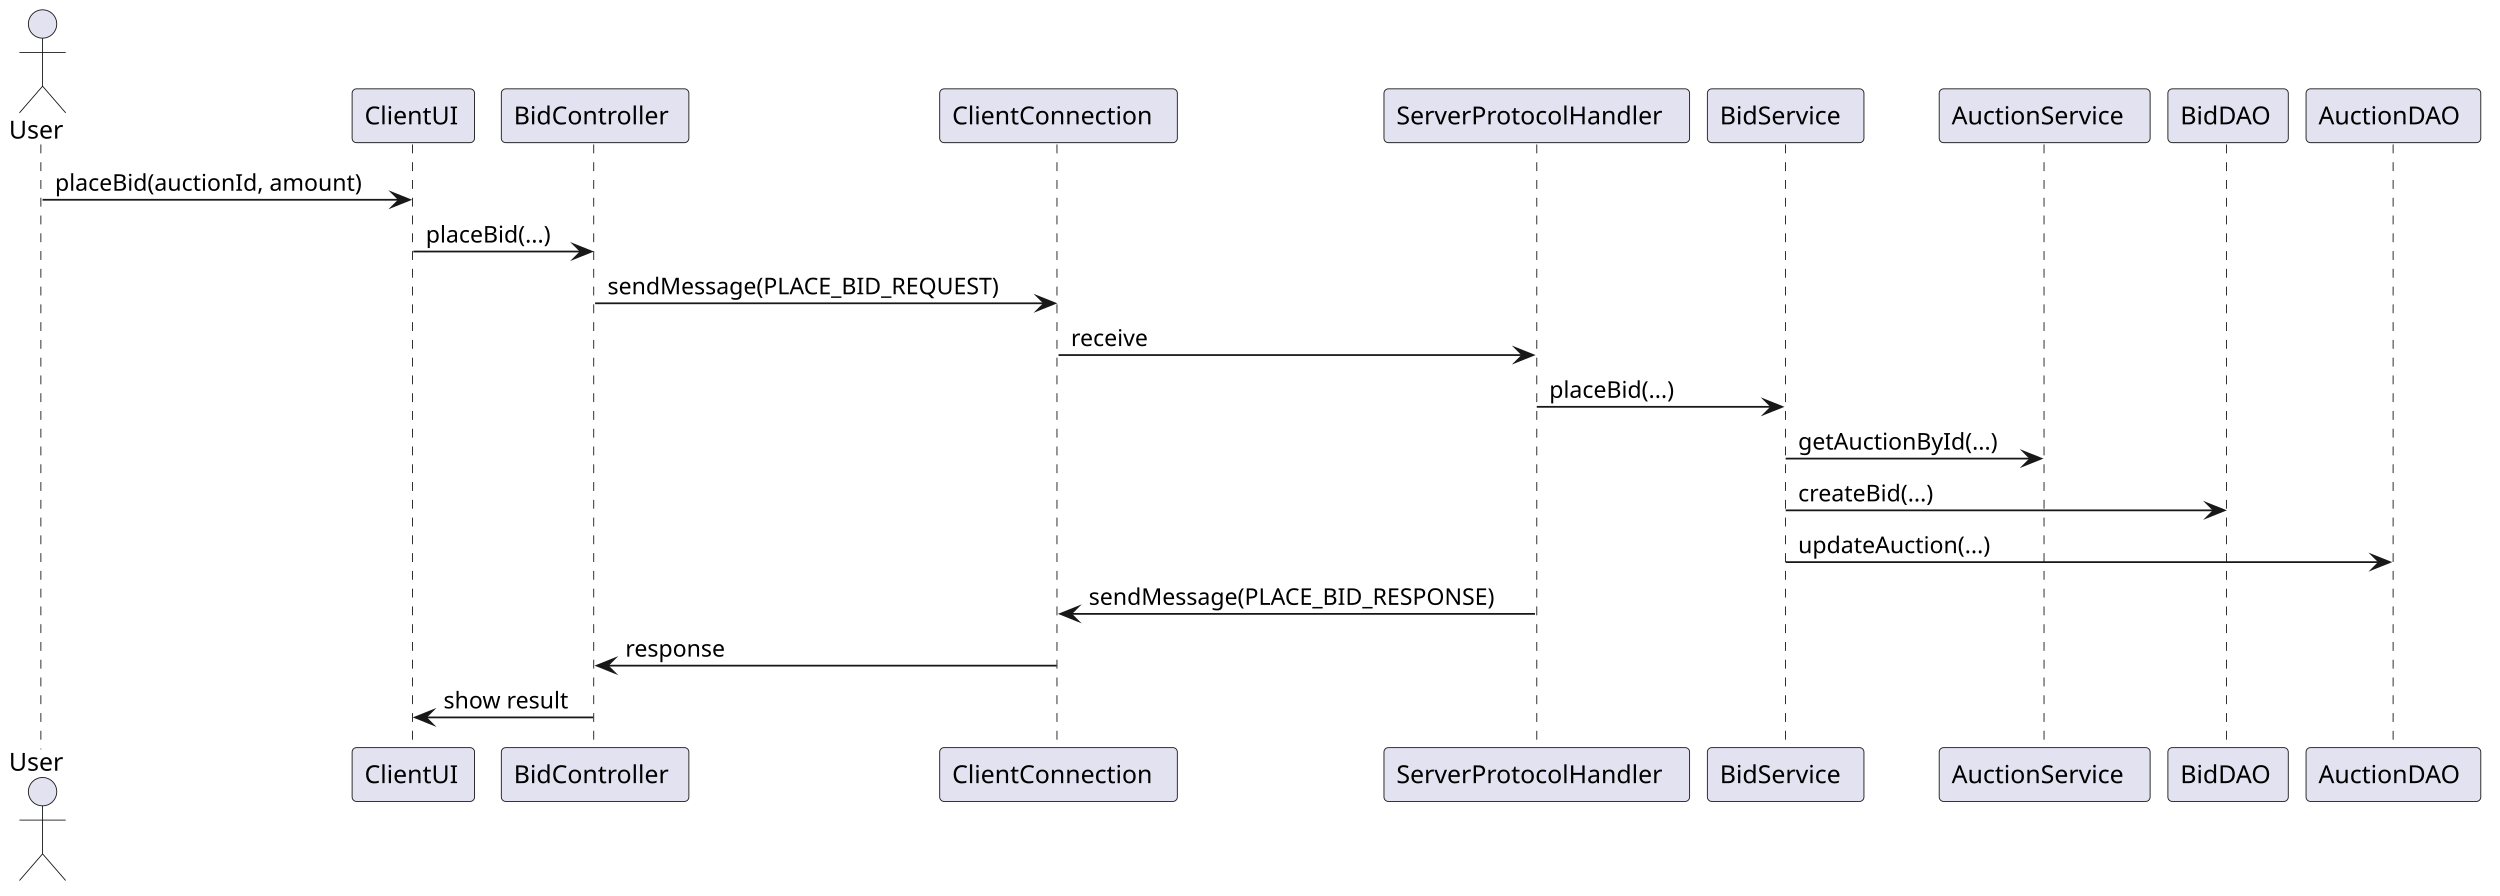
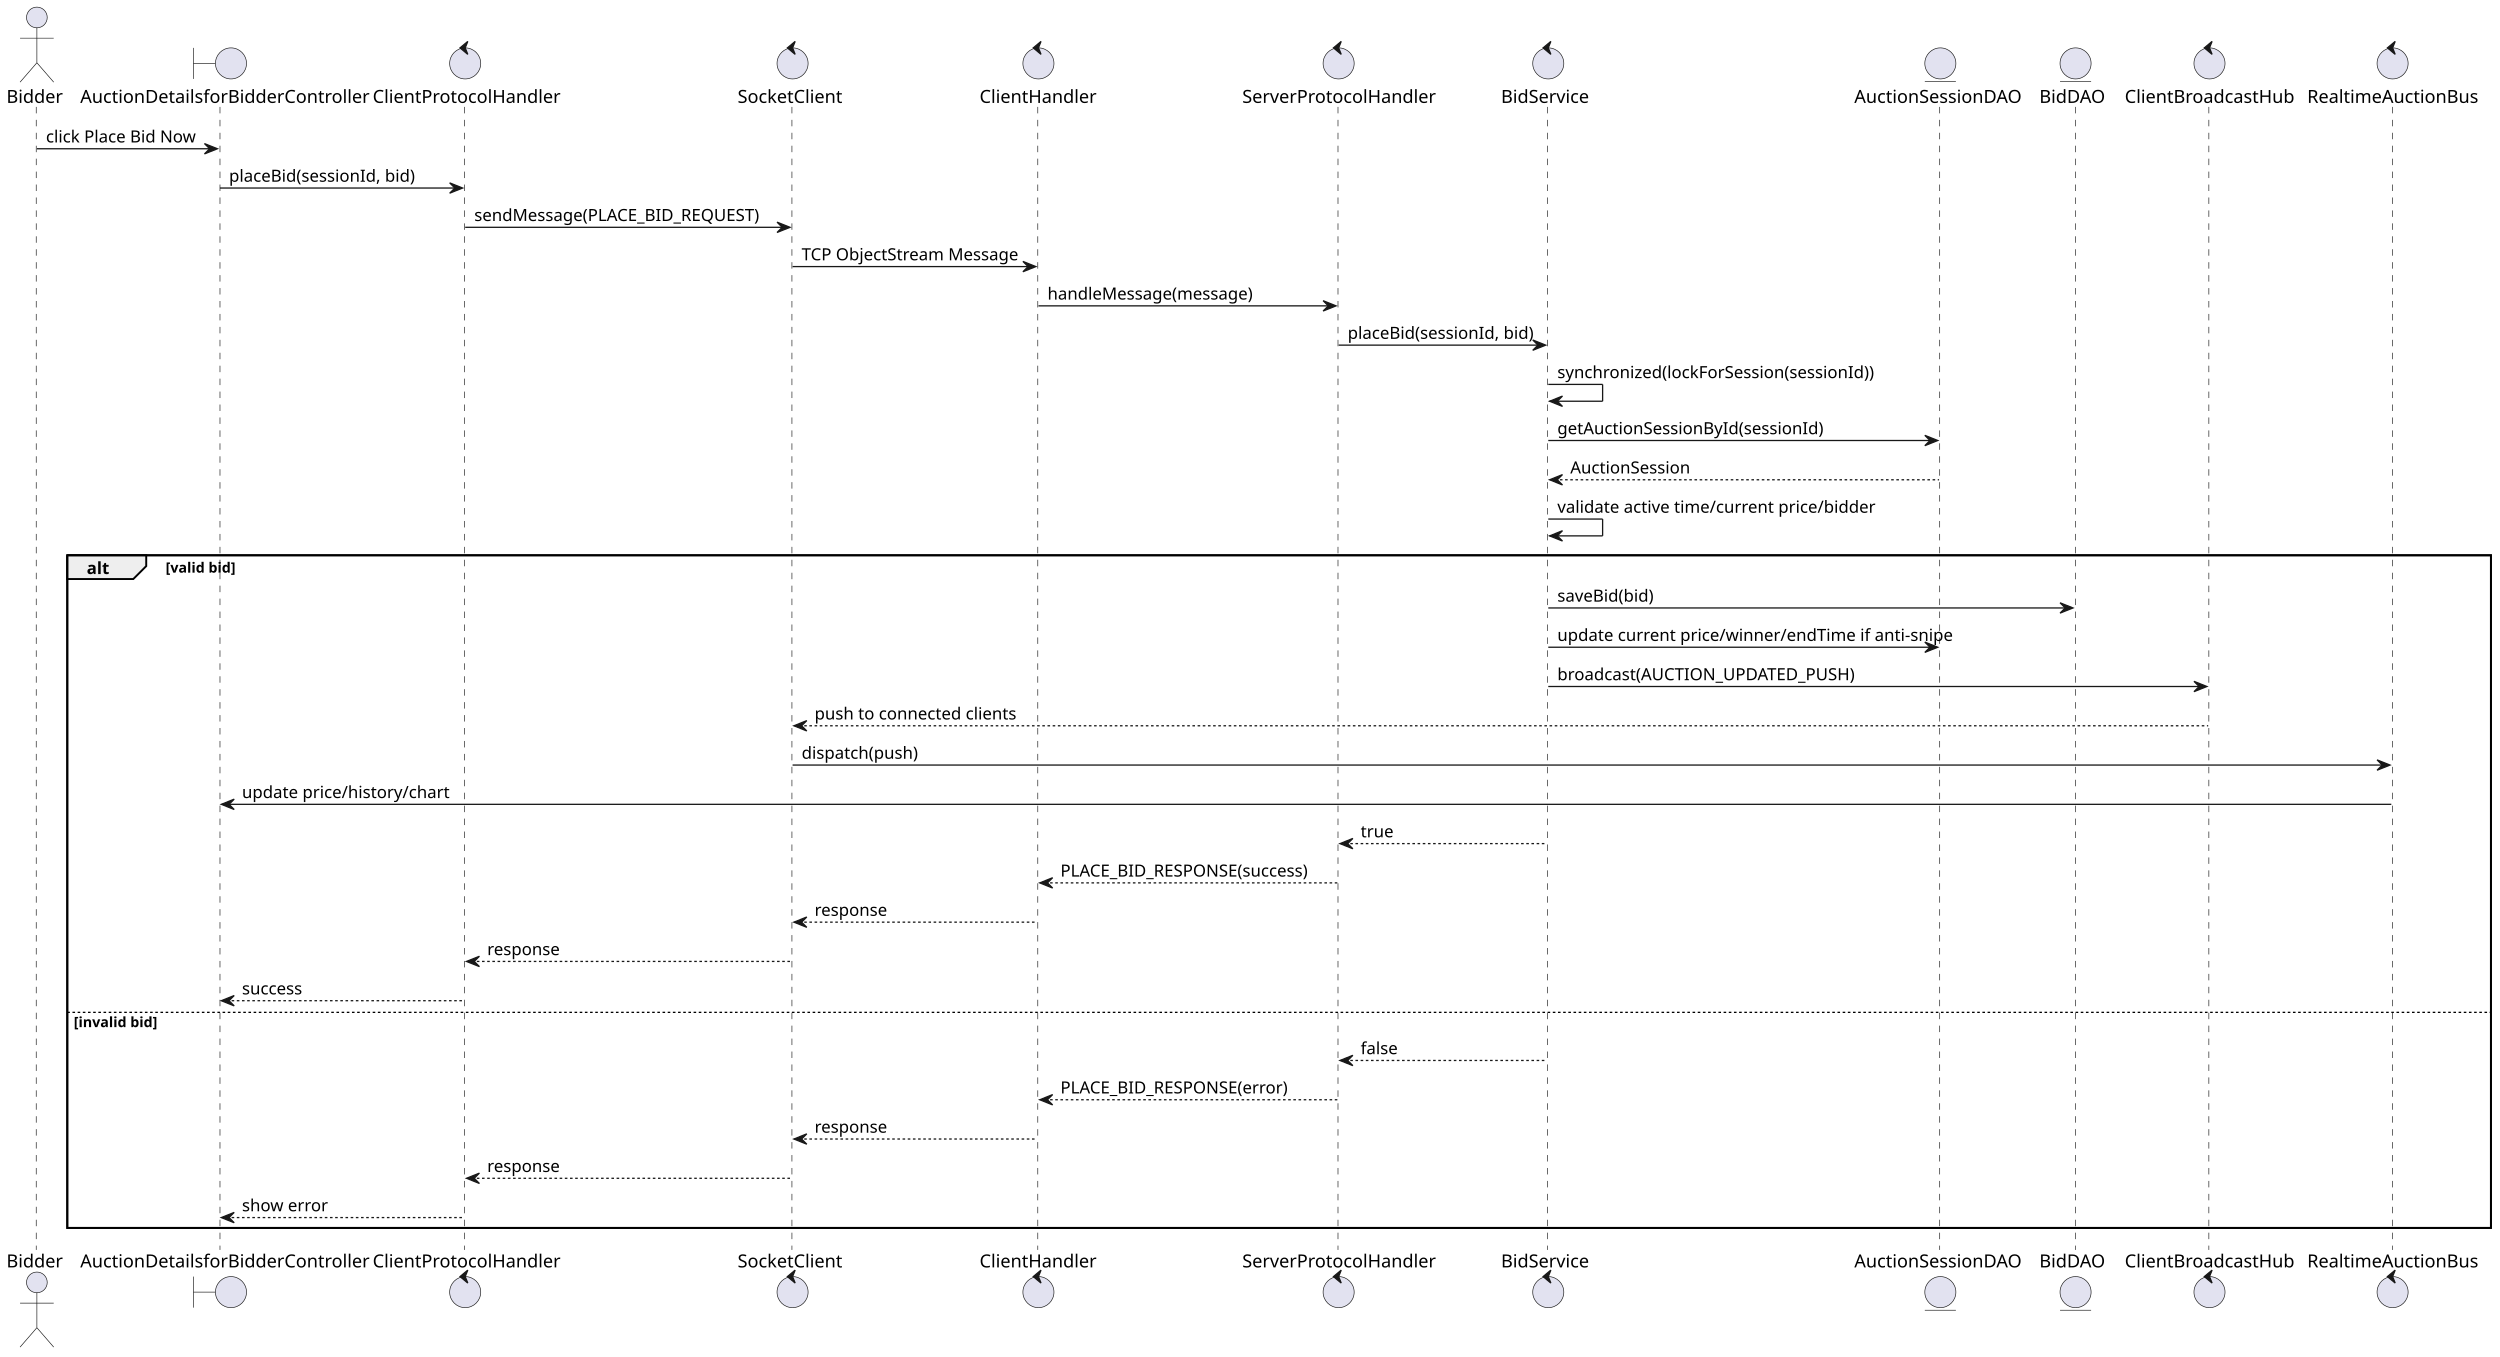
- <svg xmlns="http://www.w3.org/2000/svg" contentStyleType="text/css" data-diagram-type="SEQUENCE" height="504px" preserveAspectRatio="none" style="width:1407px;height:504px;background:#FFFFFF;" version="1.1" viewBox="0 0 1407 504" width="1407px" zoomAndPan="magnify">
+ <svg xmlns="http://www.w3.org/2000/svg" contentStyleType="text/css" height="1048px" preserveAspectRatio="none" style="width:1932px;height:1048px;background:#FFFFFF;" version="1.1" viewBox="0 0 1932 1048" width="1932px" zoomAndPan="magnify">
  <defs />
  <g>
-     <g class="participant-lifeline" data-entity-uid="part1" data-qualified-name="User" data-source-line="1" id="part1-lifeline">
-       <g>
-         <rect fill="#000000" fill-opacity="0" height="340.461" width="8" x="19.955" y="81.297" />
-         <line style="stroke:#181818;stroke-width:0.5;stroke-dasharray:5,5;" x1="23" x2="23" y1="81.297" y2="421.758" />
-       </g>
-     </g>
-     <g class="participant-lifeline" data-entity-uid="part2" data-qualified-name="ClientUI" data-source-line="2" id="part2-lifeline">
-       <g>
-         <rect fill="#000000" fill-opacity="0" height="340.461" width="8" x="228.621" y="81.297" />
-         <line style="stroke:#181818;stroke-width:0.5;stroke-dasharray:5,5;" x1="232.168" x2="232.168" y1="81.297" y2="421.758" />
-       </g>
-     </g>
-     <g class="participant-lifeline" data-entity-uid="part3" data-qualified-name="BidController" data-source-line="3" id="part3-lifeline">
-       <g>
-         <rect fill="#000000" fill-opacity="0" height="340.461" width="8" x="330.919" y="81.297" />
-         <line style="stroke:#181818;stroke-width:0.5;stroke-dasharray:5,5;" x1="334.143" x2="334.143" y1="81.297" y2="421.758" />
-       </g>
-     </g>
-     <g class="participant-lifeline" data-entity-uid="part4" data-qualified-name="ClientConnection" data-source-line="4" id="part4-lifeline">
-       <g>
-         <rect fill="#000000" fill-opacity="0" height="340.461" width="8" x="591.731" y="81.297" />
-         <line style="stroke:#181818;stroke-width:0.5;stroke-dasharray:5,5;" x1="594.859" x2="594.859" y1="81.297" y2="421.758" />
-       </g>
-     </g>
-     <g class="participant-lifeline" data-entity-uid="part5" data-qualified-name="ServerProtocolHandler" data-source-line="5" id="part5-lifeline">
-       <g>
-         <rect fill="#000000" fill-opacity="0" height="340.461" width="8" x="860.903" y="81.297" />
-         <line style="stroke:#181818;stroke-width:0.5;stroke-dasharray:5,5;" x1="864.9" x2="864.9" y1="81.297" y2="421.758" />
-       </g>
-     </g>
-     <g class="participant-lifeline" data-entity-uid="part6" data-qualified-name="BidService" data-source-line="6" id="part6-lifeline">
-       <g>
-         <rect fill="#000000" fill-opacity="0" height="340.461" width="8" x="1000.967" y="81.297" />
-         <line style="stroke:#181818;stroke-width:0.5;stroke-dasharray:5,5;" x1="1004.906" x2="1004.906" y1="81.297" y2="421.758" />
-       </g>
-     </g>
-     <g class="participant-lifeline" data-entity-uid="part7" data-qualified-name="AuctionService" data-source-line="7" id="part7-lifeline">
-       <g>
-         <rect fill="#000000" fill-opacity="0" height="340.461" width="8" x="1146.734" y="81.297" />
-         <line style="stroke:#181818;stroke-width:0.5;stroke-dasharray:5,5;" x1="1150.381" x2="1150.381" y1="81.297" y2="421.758" />
-       </g>
-     </g>
-     <g class="participant-lifeline" data-entity-uid="part8" data-qualified-name="BidDAO" data-source-line="15" id="part8-lifeline">
-       <g>
-         <rect fill="#000000" fill-opacity="0" height="340.461" width="8" x="1249.966" y="81.297" />
-         <line style="stroke:#181818;stroke-width:0.5;stroke-dasharray:5,5;" x1="1253.087" x2="1253.087" y1="81.297" y2="421.758" />
-       </g>
-     </g>
-     <g class="participant-lifeline" data-entity-uid="part9" data-qualified-name="AuctionDAO" data-source-line="16" id="part9-lifeline">
-       <g>
-         <rect fill="#000000" fill-opacity="0" height="340.461" width="8" x="1343.016" y="81.297" />
-         <line style="stroke:#181818;stroke-width:0.5;stroke-dasharray:5,5;" x1="1346.845" x2="1346.845" y1="81.297" y2="421.758" />
-       </g>
-     </g>
-     <g class="participant participant-head" data-entity-uid="part1" data-qualified-name="User" data-source-line="1" id="part1-head">
-       <text fill="#000000" font-family="sans-serif" font-size="14" lengthAdjust="spacing" textLength="31.91" x="5" y="77.995">User</text>
-       <ellipse cx="23.955" cy="13.5" fill="#E2E2F0" rx="8" ry="8" style="stroke:#181818;stroke-width:0.5;" />
-       <path d="M23.955,21.5 L23.955,48.5 M10.955,29.5 L36.955,29.5 M23.955,48.5 L10.955,63.5 M23.955,48.5 L36.955,63.5" fill="none" style="stroke:#181818;stroke-width:0.5;" />
-     </g>
-     <g class="participant participant-tail" data-entity-uid="part1" data-qualified-name="User" data-source-line="1" id="part1-tail">
-       <text fill="#000000" font-family="sans-serif" font-size="14" lengthAdjust="spacing" textLength="31.91" x="5" y="433.753">User</text>
-       <ellipse cx="23.955" cy="445.555" fill="#E2E2F0" rx="8" ry="8" style="stroke:#181818;stroke-width:0.5;" />
-       <path d="M23.955,453.555 L23.955,480.555 M10.955,461.555 L36.955,461.555 M23.955,480.555 L10.955,495.555 M23.955,480.555 L36.955,495.555" fill="none" style="stroke:#181818;stroke-width:0.5;" />
-     </g>
-     <g class="participant participant-head" data-entity-uid="part2" data-qualified-name="ClientUI" data-source-line="2" id="part2-head">
-       <rect fill="#E2E2F0" height="30.297" rx="2.5" ry="2.5" style="stroke:#181818;stroke-width:0.5;" width="68.906" x="198.168" y="50" />
-       <text fill="#000000" font-family="sans-serif" font-size="14" lengthAdjust="spacing" textLength="54.906" x="205.168" y="69.995">ClientUI</text>
-     </g>
-     <g class="participant participant-tail" data-entity-uid="part2" data-qualified-name="ClientUI" data-source-line="2" id="part2-tail">
-       <rect fill="#E2E2F0" height="30.297" rx="2.5" ry="2.5" style="stroke:#181818;stroke-width:0.5;" width="68.906" x="198.168" y="420.758" />
-       <text fill="#000000" font-family="sans-serif" font-size="14" lengthAdjust="spacing" textLength="54.906" x="205.168" y="440.753">ClientUI</text>
-     </g>
-     <g class="participant participant-head" data-entity-uid="part3" data-qualified-name="BidController" data-source-line="3" id="part3-head">
-       <rect fill="#E2E2F0" height="30.297" rx="2.5" ry="2.5" style="stroke:#181818;stroke-width:0.5;" width="105.554" x="282.143" y="50" />
-       <text fill="#000000" font-family="sans-serif" font-size="14" lengthAdjust="spacing" textLength="91.554" x="289.143" y="69.995">BidController</text>
-     </g>
-     <g class="participant participant-tail" data-entity-uid="part3" data-qualified-name="BidController" data-source-line="3" id="part3-tail">
-       <rect fill="#E2E2F0" height="30.297" rx="2.5" ry="2.5" style="stroke:#181818;stroke-width:0.5;" width="105.554" x="282.143" y="420.758" />
-       <text fill="#000000" font-family="sans-serif" font-size="14" lengthAdjust="spacing" textLength="91.554" x="289.143" y="440.753">BidController</text>
-     </g>
-     <g class="participant participant-head" data-entity-uid="part4" data-qualified-name="ClientConnection" data-source-line="4" id="part4-head">
-       <rect fill="#E2E2F0" height="30.297" rx="2.5" ry="2.5" style="stroke:#181818;stroke-width:0.5;" width="133.745" x="528.859" y="50" />
-       <text fill="#000000" font-family="sans-serif" font-size="14" lengthAdjust="spacing" textLength="119.745" x="535.859" y="69.995">ClientConnection</text>
-     </g>
-     <g class="participant participant-tail" data-entity-uid="part4" data-qualified-name="ClientConnection" data-source-line="4" id="part4-tail">
-       <rect fill="#E2E2F0" height="30.297" rx="2.5" ry="2.5" style="stroke:#181818;stroke-width:0.5;" width="133.745" x="528.859" y="420.758" />
-       <text fill="#000000" font-family="sans-serif" font-size="14" lengthAdjust="spacing" textLength="119.745" x="535.859" y="440.753">ClientConnection</text>
-     </g>
-     <g class="participant participant-head" data-entity-uid="part5" data-qualified-name="ServerProtocolHandler" data-source-line="5" id="part5-head">
-       <rect fill="#E2E2F0" height="30.297" rx="2.5" ry="2.5" style="stroke:#181818;stroke-width:0.5;" width="172.006" x="778.9" y="50" />
-       <text fill="#000000" font-family="sans-serif" font-size="14" lengthAdjust="spacing" textLength="158.006" x="785.9" y="69.995">ServerProtocolHandler</text>
-     </g>
-     <g class="participant participant-tail" data-entity-uid="part5" data-qualified-name="ServerProtocolHandler" data-source-line="5" id="part5-tail">
-       <rect fill="#E2E2F0" height="30.297" rx="2.5" ry="2.5" style="stroke:#181818;stroke-width:0.5;" width="172.006" x="778.9" y="420.758" />
-       <text fill="#000000" font-family="sans-serif" font-size="14" lengthAdjust="spacing" textLength="158.006" x="785.9" y="440.753">ServerProtocolHandler</text>
-     </g>
-     <g class="participant participant-head" data-entity-uid="part6" data-qualified-name="BidService" data-source-line="6" id="part6-head">
-       <rect fill="#E2E2F0" height="30.297" rx="2.5" ry="2.5" style="stroke:#181818;stroke-width:0.5;" width="88.122" x="960.906" y="50" />
-       <text fill="#000000" font-family="sans-serif" font-size="14" lengthAdjust="spacing" textLength="74.122" x="967.906" y="69.995">BidService</text>
-     </g>
-     <g class="participant participant-tail" data-entity-uid="part6" data-qualified-name="BidService" data-source-line="6" id="part6-tail">
-       <rect fill="#E2E2F0" height="30.297" rx="2.5" ry="2.5" style="stroke:#181818;stroke-width:0.5;" width="88.122" x="960.906" y="420.758" />
-       <text fill="#000000" font-family="sans-serif" font-size="14" lengthAdjust="spacing" textLength="74.122" x="967.906" y="440.753">BidService</text>
-     </g>
-     <g class="participant participant-head" data-entity-uid="part7" data-qualified-name="AuctionService" data-source-line="7" id="part7-head">
-       <rect fill="#E2E2F0" height="30.297" rx="2.5" ry="2.5" style="stroke:#181818;stroke-width:0.5;" width="118.706" x="1091.381" y="50" />
-       <text fill="#000000" font-family="sans-serif" font-size="14" lengthAdjust="spacing" textLength="104.706" x="1098.381" y="69.995">AuctionService</text>
-     </g>
-     <g class="participant participant-tail" data-entity-uid="part7" data-qualified-name="AuctionService" data-source-line="7" id="part7-tail">
-       <rect fill="#E2E2F0" height="30.297" rx="2.5" ry="2.5" style="stroke:#181818;stroke-width:0.5;" width="118.706" x="1091.381" y="420.758" />
-       <text fill="#000000" font-family="sans-serif" font-size="14" lengthAdjust="spacing" textLength="104.706" x="1098.381" y="440.753">AuctionService</text>
-     </g>
-     <g class="participant participant-head" data-entity-uid="part8" data-qualified-name="BidDAO" data-source-line="15" id="part8-head">
-       <rect fill="#E2E2F0" height="30.297" rx="2.5" ry="2.5" style="stroke:#181818;stroke-width:0.5;" width="67.758" x="1220.087" y="50" />
-       <text fill="#000000" font-family="sans-serif" font-size="14" lengthAdjust="spacing" textLength="53.758" x="1227.087" y="69.995">BidDAO</text>
-     </g>
-     <g class="participant participant-tail" data-entity-uid="part8" data-qualified-name="BidDAO" data-source-line="15" id="part8-tail">
-       <rect fill="#E2E2F0" height="30.297" rx="2.5" ry="2.5" style="stroke:#181818;stroke-width:0.5;" width="67.758" x="1220.087" y="420.758" />
-       <text fill="#000000" font-family="sans-serif" font-size="14" lengthAdjust="spacing" textLength="53.758" x="1227.087" y="440.753">BidDAO</text>
-     </g>
-     <g class="participant participant-head" data-entity-uid="part9" data-qualified-name="AuctionDAO" data-source-line="16" id="part9-head">
-       <rect fill="#E2E2F0" height="30.297" rx="2.5" ry="2.5" style="stroke:#181818;stroke-width:0.5;" width="98.342" x="1297.845" y="50" />
-       <text fill="#000000" font-family="sans-serif" font-size="14" lengthAdjust="spacing" textLength="84.342" x="1304.845" y="69.995">AuctionDAO</text>
-     </g>
-     <g class="participant participant-tail" data-entity-uid="part9" data-qualified-name="AuctionDAO" data-source-line="16" id="part9-tail">
-       <rect fill="#E2E2F0" height="30.297" rx="2.5" ry="2.5" style="stroke:#181818;stroke-width:0.5;" width="98.342" x="1297.845" y="420.758" />
-       <text fill="#000000" font-family="sans-serif" font-size="14" lengthAdjust="spacing" textLength="84.342" x="1304.845" y="440.753">AuctionDAO</text>
-     </g>
-     <g class="message" data-entity-1="part1" data-entity-2="part2" data-source-line="9" id="msg1">
-       <polygon fill="#181818" points="220.621,108.43,230.621,112.43,220.621,116.43,224.621,112.43" style="stroke:#181818;stroke-width:1;stroke-linejoin:miter;stroke-miterlimit:10;" />
-       <line style="stroke:#181818;stroke-width:1;" x1="23.955" x2="226.621" y1="112.43" y2="112.43" />
-       <text fill="#000000" font-family="sans-serif" font-size="13" lengthAdjust="spacing" textLength="184.666" x="30.955" y="107.364">placeBid(auctionId, amount)</text>
-     </g>
-     <g class="message" data-entity-1="part2" data-entity-2="part3" data-source-line="10" id="msg2">
-       <polygon fill="#181818" points="322.919,137.562,332.919,141.562,322.919,145.562,326.919,141.562" style="stroke:#181818;stroke-width:1;stroke-linejoin:miter;stroke-miterlimit:10;" />
-       <line style="stroke:#181818;stroke-width:1;" x1="232.621" x2="328.919" y1="141.562" y2="141.562" />
-       <text fill="#000000" font-family="sans-serif" font-size="13" lengthAdjust="spacing" textLength="78.298" x="239.621" y="136.497">placeBid(...)</text>
-     </g>
-     <g class="message" data-entity-1="part3" data-entity-2="part4" data-source-line="11" id="msg3">
-       <polygon fill="#181818" points="583.731,166.695,593.731,170.695,583.731,174.695,587.731,170.695" style="stroke:#181818;stroke-width:1;stroke-linejoin:miter;stroke-miterlimit:10;" />
-       <line style="stroke:#181818;stroke-width:1;" x1="334.919" x2="589.731" y1="170.695" y2="170.695" />
-       <text fill="#000000" font-family="sans-serif" font-size="13" lengthAdjust="spacing" textLength="236.812" x="341.919" y="165.629">sendMessage(PLACE_BID_REQUEST)</text>
-     </g>
-     <g class="message" data-entity-1="part4" data-entity-2="part5" data-source-line="12" id="msg4">
-       <polygon fill="#181818" points="852.903,195.828,862.903,199.828,852.903,203.828,856.903,199.828" style="stroke:#181818;stroke-width:1;stroke-linejoin:miter;stroke-miterlimit:10;" />
-       <line style="stroke:#181818;stroke-width:1;" x1="595.731" x2="858.903" y1="199.828" y2="199.828" />
-       <text fill="#000000" font-family="sans-serif" font-size="13" lengthAdjust="spacing" textLength="47.791" x="602.731" y="194.762">receive</text>
-     </g>
-     <g class="message" data-entity-1="part5" data-entity-2="part6" data-source-line="13" id="msg5">
-       <polygon fill="#181818" points="992.967,224.961,1002.967,228.961,992.967,232.961,996.967,228.961" style="stroke:#181818;stroke-width:1;stroke-linejoin:miter;stroke-miterlimit:10;" />
-       <line style="stroke:#181818;stroke-width:1;" x1="864.903" x2="998.967" y1="228.961" y2="228.961" />
-       <text fill="#000000" font-family="sans-serif" font-size="13" lengthAdjust="spacing" textLength="78.298" x="871.903" y="223.895">placeBid(...)</text>
-     </g>
-     <g class="message" data-entity-1="part6" data-entity-2="part7" data-source-line="14" id="msg6">
-       <polygon fill="#181818" points="1138.734,254.094,1148.734,258.094,1138.734,262.094,1142.734,258.094" style="stroke:#181818;stroke-width:1;stroke-linejoin:miter;stroke-miterlimit:10;" />
-       <line style="stroke:#181818;stroke-width:1;" x1="1004.967" x2="1144.734" y1="258.094" y2="258.094" />
-       <text fill="#000000" font-family="sans-serif" font-size="13" lengthAdjust="spacing" textLength="121.767" x="1011.967" y="253.028">getAuctionById(...)</text>
-     </g>
-     <g class="message" data-entity-1="part6" data-entity-2="part8" data-source-line="15" id="msg7">
-       <polygon fill="#181818" points="1241.966,283.227,1251.966,287.227,1241.966,291.227,1245.966,287.227" style="stroke:#181818;stroke-width:1;stroke-linejoin:miter;stroke-miterlimit:10;" />
-       <line style="stroke:#181818;stroke-width:1;" x1="1004.967" x2="1247.966" y1="287.227" y2="287.227" />
-       <text fill="#000000" font-family="sans-serif" font-size="13" lengthAdjust="spacing" textLength="84.874" x="1011.967" y="282.161">createBid(...)</text>
-     </g>
-     <g class="message" data-entity-1="part6" data-entity-2="part9" data-source-line="16" id="msg8">
-       <polygon fill="#181818" points="1335.016,312.359,1345.016,316.359,1335.016,320.359,1339.016,316.359" style="stroke:#181818;stroke-width:1;stroke-linejoin:miter;stroke-miterlimit:10;" />
-       <line style="stroke:#181818;stroke-width:1;" x1="1004.967" x2="1341.016" y1="316.359" y2="316.359" />
-       <text fill="#000000" font-family="sans-serif" font-size="13" lengthAdjust="spacing" textLength="117.527" x="1011.967" y="311.293">updateAuction(...)</text>
-     </g>
-     <g class="message" data-entity-1="part5" data-entity-2="part4" data-source-line="17" id="msg9">
-       <polygon fill="#181818" points="606.731,341.492,596.731,345.492,606.731,349.492,602.731,345.492" style="stroke:#181818;stroke-width:1;stroke-linejoin:miter;stroke-miterlimit:10;" />
-       <line style="stroke:#181818;stroke-width:1;" x1="600.731" x2="863.903" y1="345.492" y2="345.492" />
-       <text fill="#000000" font-family="sans-serif" font-size="13" lengthAdjust="spacing" textLength="245.172" x="612.731" y="340.426">sendMessage(PLACE_BID_RESPONSE)</text>
-     </g>
-     <g class="message" data-entity-1="part4" data-entity-2="part3" data-source-line="18" id="msg10">
-       <polygon fill="#181818" points="345.919,370.625,335.919,374.625,345.919,378.625,341.919,374.625" style="stroke:#181818;stroke-width:1;stroke-linejoin:miter;stroke-miterlimit:10;" />
-       <line style="stroke:#181818;stroke-width:1;" x1="339.919" x2="594.731" y1="374.625" y2="374.625" />
-       <text fill="#000000" font-family="sans-serif" font-size="13" lengthAdjust="spacing" textLength="59.331" x="351.919" y="369.559">response</text>
-     </g>
-     <g class="message" data-entity-1="part3" data-entity-2="part2" data-source-line="19" id="msg11">
-       <polygon fill="#181818" points="243.621,399.758,233.621,403.758,243.621,407.758,239.621,403.758" style="stroke:#181818;stroke-width:1;stroke-linejoin:miter;stroke-miterlimit:10;" />
-       <line style="stroke:#181818;stroke-width:1;" x1="237.621" x2="333.919" y1="403.758" y2="403.758" />
-       <text fill="#000000" font-family="sans-serif" font-size="13" lengthAdjust="spacing" textLength="74.794" x="249.621" y="398.692">show result</text>
-     </g>
+     <rect fill="none" height="519.812" style="stroke:#000000;stroke-width:1.5;" width="1873" x="52" y="429.125" />
+     <line style="stroke:#181818;stroke-width:0.5;stroke-dasharray:5.0,5.0;" x1="28" x2="28" y1="82.609" y2="965.938" />
+     <line style="stroke:#181818;stroke-width:0.5;stroke-dasharray:5.0,5.0;" x1="170" x2="170" y1="82.609" y2="965.938" />
+     <line style="stroke:#181818;stroke-width:0.5;stroke-dasharray:5.0,5.0;" x1="359" x2="359" y1="82.609" y2="965.938" />
+     <line style="stroke:#181818;stroke-width:0.5;stroke-dasharray:5.0,5.0;" x1="612" x2="612" y1="82.609" y2="965.938" />
+     <line style="stroke:#181818;stroke-width:0.5;stroke-dasharray:5.0,5.0;" x1="802" x2="802" y1="82.609" y2="965.938" />
+     <line style="stroke:#181818;stroke-width:0.5;stroke-dasharray:5.0,5.0;" x1="1034" x2="1034" y1="82.609" y2="965.938" />
+     <line style="stroke:#181818;stroke-width:0.5;stroke-dasharray:5.0,5.0;" x1="1196" x2="1196" y1="82.609" y2="965.938" />
+     <line style="stroke:#181818;stroke-width:0.5;stroke-dasharray:5.0,5.0;" x1="1499" x2="1499" y1="82.609" y2="965.938" />
+     <line style="stroke:#181818;stroke-width:0.5;stroke-dasharray:5.0,5.0;" x1="1604" x2="1604" y1="82.609" y2="965.938" />
+     <line style="stroke:#181818;stroke-width:0.5;stroke-dasharray:5.0,5.0;" x1="1707" x2="1707" y1="82.609" y2="965.938" />
+     <line style="stroke:#181818;stroke-width:0.5;stroke-dasharray:5.0,5.0;" x1="1849" x2="1849" y1="82.609" y2="965.938" />
+     <text fill="#000000" font-family="sans-serif" font-size="14" lengthAdjust="spacing" textLength="41" x="5" y="79.533">Bidder</text>
+     <ellipse cx="28.5" cy="13.5" fill="#E2E2F0" rx="8" ry="8" style="stroke:#181818;stroke-width:0.5;" />
+     <path d="M28.5,21.5 L28.5,48.5 M15.5,29.5 L41.5,29.5 M28.5,48.5 L15.5,63.5 M28.5,48.5 L41.5,63.5 " fill="none" style="stroke:#181818;stroke-width:0.5;" />
+     <text fill="#000000" font-family="sans-serif" font-size="14" lengthAdjust="spacing" textLength="41" x="5" y="979.471">Bidder</text>
+     <ellipse cx="28.5" cy="991.047" fill="#E2E2F0" rx="8" ry="8" style="stroke:#181818;stroke-width:0.5;" />
+     <path d="M28.5,999.047 L28.5,1026.047 M15.5,1007.047 L41.5,1007.047 M28.5,1026.047 L15.5,1041.047 M28.5,1026.047 L41.5,1041.047 " fill="none" style="stroke:#181818;stroke-width:0.5;" />
+     <text fill="#000000" font-family="sans-serif" font-size="14" lengthAdjust="spacing" textLength="210" x="62" y="79.533">AuctionDetailsforBidderController</text>
+     <path d="M149.5,37 L149.5,61 M149.5,49 L166.5,49 " fill="none" style="stroke:#181818;stroke-width:0.5;" />
+     <ellipse cx="178.5" cy="49" fill="#E2E2F0" rx="12" ry="12" style="stroke:#181818;stroke-width:0.5;" />
+     <text fill="#000000" font-family="sans-serif" font-size="14" lengthAdjust="spacing" textLength="210" x="62" y="979.471">AuctionDetailsforBidderController</text>
+     <path d="M149.5,986.547 L149.5,1010.547 M149.5,998.547 L166.5,998.547 " fill="none" style="stroke:#181818;stroke-width:0.5;" />
+     <ellipse cx="178.5" cy="998.547" fill="#E2E2F0" rx="12" ry="12" style="stroke:#181818;stroke-width:0.5;" />
+     <text fill="#000000" font-family="sans-serif" font-size="14" lengthAdjust="spacing" textLength="137" x="288" y="79.533">ClientProtocolHandler</text>
+     <ellipse cx="359.5" cy="49" fill="#E2E2F0" rx="12" ry="12" style="stroke:#181818;stroke-width:0.5;" />
+     <polygon fill="#181818" points="355.5,37,361.5,32,359.5,37,361.5,42,355.5,37" style="stroke:#181818;stroke-width:1.0;" />
+     <text fill="#000000" font-family="sans-serif" font-size="14" lengthAdjust="spacing" textLength="137" x="288" y="979.471">ClientProtocolHandler</text>
+     <ellipse cx="359.5" cy="998.547" fill="#E2E2F0" rx="12" ry="12" style="stroke:#181818;stroke-width:0.5;" />
+     <polygon fill="#181818" points="355.5,986.547,361.5,981.547,359.5,986.547,361.5,991.547,355.5,986.547" style="stroke:#181818;stroke-width:1.0;" />
+     <text fill="#000000" font-family="sans-serif" font-size="14" lengthAdjust="spacing" textLength="79" x="570" y="79.533">SocketClient</text>
+     <ellipse cx="612.5" cy="49" fill="#E2E2F0" rx="12" ry="12" style="stroke:#181818;stroke-width:0.5;" />
+     <polygon fill="#181818" points="608.5,37,614.5,32,612.5,37,614.5,42,608.5,37" style="stroke:#181818;stroke-width:1.0;" />
+     <text fill="#000000" font-family="sans-serif" font-size="14" lengthAdjust="spacing" textLength="79" x="570" y="979.471">SocketClient</text>
+     <ellipse cx="612.5" cy="998.547" fill="#E2E2F0" rx="12" ry="12" style="stroke:#181818;stroke-width:0.5;" />
+     <polygon fill="#181818" points="608.5,986.547,614.5,981.547,612.5,986.547,614.5,991.547,608.5,986.547" style="stroke:#181818;stroke-width:1.0;" />
+     <text fill="#000000" font-family="sans-serif" font-size="14" lengthAdjust="spacing" textLength="85" x="757" y="79.533">ClientHandler</text>
+     <ellipse cx="802.5" cy="49" fill="#E2E2F0" rx="12" ry="12" style="stroke:#181818;stroke-width:0.5;" />
+     <polygon fill="#181818" points="798.5,37,804.5,32,802.5,37,804.5,42,798.5,37" style="stroke:#181818;stroke-width:1.0;" />
+     <text fill="#000000" font-family="sans-serif" font-size="14" lengthAdjust="spacing" textLength="85" x="757" y="979.471">ClientHandler</text>
+     <ellipse cx="802.5" cy="998.547" fill="#E2E2F0" rx="12" ry="12" style="stroke:#181818;stroke-width:0.5;" />
+     <polygon fill="#181818" points="798.5,986.547,804.5,981.547,802.5,986.547,804.5,991.547,798.5,986.547" style="stroke:#181818;stroke-width:1.0;" />
+     <text fill="#000000" font-family="sans-serif" font-size="14" lengthAdjust="spacing" textLength="143" x="960" y="79.533">ServerProtocolHandler</text>
+     <ellipse cx="1034.5" cy="49" fill="#E2E2F0" rx="12" ry="12" style="stroke:#181818;stroke-width:0.5;" />
+     <polygon fill="#181818" points="1030.5,37,1036.5,32,1034.5,37,1036.5,42,1030.5,37" style="stroke:#181818;stroke-width:1.0;" />
+     <text fill="#000000" font-family="sans-serif" font-size="14" lengthAdjust="spacing" textLength="143" x="960" y="979.471">ServerProtocolHandler</text>
+     <ellipse cx="1034.5" cy="998.547" fill="#E2E2F0" rx="12" ry="12" style="stroke:#181818;stroke-width:0.5;" />
+     <polygon fill="#181818" points="1030.5,986.547,1036.5,981.547,1034.5,986.547,1036.5,991.547,1030.5,986.547" style="stroke:#181818;stroke-width:1.0;" />
+     <text fill="#000000" font-family="sans-serif" font-size="14" lengthAdjust="spacing" textLength="67" x="1160" y="79.533">BidService</text>
+     <ellipse cx="1196.5" cy="49" fill="#E2E2F0" rx="12" ry="12" style="stroke:#181818;stroke-width:0.5;" />
+     <polygon fill="#181818" points="1192.5,37,1198.5,32,1196.5,37,1198.5,42,1192.5,37" style="stroke:#181818;stroke-width:1.0;" />
+     <text fill="#000000" font-family="sans-serif" font-size="14" lengthAdjust="spacing" textLength="67" x="1160" y="979.471">BidService</text>
+     <ellipse cx="1196.5" cy="998.547" fill="#E2E2F0" rx="12" ry="12" style="stroke:#181818;stroke-width:0.5;" />
+     <polygon fill="#181818" points="1192.5,986.547,1198.5,981.547,1196.5,986.547,1198.5,991.547,1192.5,986.547" style="stroke:#181818;stroke-width:1.0;" />
+     <text fill="#000000" font-family="sans-serif" font-size="14" lengthAdjust="spacing" textLength="127" x="1433" y="79.533">AuctionSessionDAO</text>
+     <ellipse cx="1499.5" cy="49" fill="#E2E2F0" rx="12" ry="12" style="stroke:#181818;stroke-width:0.5;" />
+     <line style="stroke:#181818;stroke-width:0.5;" x1="1487.5" x2="1511.5" y1="63" y2="63" />
+     <text fill="#000000" font-family="sans-serif" font-size="14" lengthAdjust="spacing" textLength="127" x="1433" y="979.471">AuctionSessionDAO</text>
+     <ellipse cx="1499.5" cy="998.547" fill="#E2E2F0" rx="12" ry="12" style="stroke:#181818;stroke-width:0.5;" />
+     <line style="stroke:#181818;stroke-width:0.5;" x1="1487.5" x2="1511.5" y1="1012.547" y2="1012.547" />
+     <text fill="#000000" font-family="sans-serif" font-size="14" lengthAdjust="spacing" textLength="50" x="1576" y="79.533">BidDAO</text>
+     <ellipse cx="1604" cy="49" fill="#E2E2F0" rx="12" ry="12" style="stroke:#181818;stroke-width:0.5;" />
+     <line style="stroke:#181818;stroke-width:0.5;" x1="1592" x2="1616" y1="63" y2="63" />
+     <text fill="#000000" font-family="sans-serif" font-size="14" lengthAdjust="spacing" textLength="50" x="1576" y="979.471">BidDAO</text>
+     <ellipse cx="1604" cy="998.547" fill="#E2E2F0" rx="12" ry="12" style="stroke:#181818;stroke-width:0.5;" />
+     <line style="stroke:#181818;stroke-width:0.5;" x1="1592" x2="1616" y1="1012.547" y2="1012.547" />
+     <text fill="#000000" font-family="sans-serif" font-size="14" lengthAdjust="spacing" textLength="125" x="1642" y="79.533">ClientBroadcastHub</text>
+     <ellipse cx="1707.5" cy="49" fill="#E2E2F0" rx="12" ry="12" style="stroke:#181818;stroke-width:0.5;" />
+     <polygon fill="#181818" points="1703.5,37,1709.5,32,1707.5,37,1709.5,42,1703.5,37" style="stroke:#181818;stroke-width:1.0;" />
+     <text fill="#000000" font-family="sans-serif" font-size="14" lengthAdjust="spacing" textLength="125" x="1642" y="979.471">ClientBroadcastHub</text>
+     <ellipse cx="1707.5" cy="998.547" fill="#E2E2F0" rx="12" ry="12" style="stroke:#181818;stroke-width:0.5;" />
+     <polygon fill="#181818" points="1703.5,986.547,1709.5,981.547,1707.5,986.547,1709.5,991.547,1703.5,986.547" style="stroke:#181818;stroke-width:1.0;" />
+     <text fill="#000000" font-family="sans-serif" font-size="14" lengthAdjust="spacing" textLength="126" x="1783" y="79.533">RealtimeAuctionBus</text>
+     <ellipse cx="1849" cy="49" fill="#E2E2F0" rx="12" ry="12" style="stroke:#181818;stroke-width:0.5;" />
+     <polygon fill="#181818" points="1845,37,1851,32,1849,37,1851,42,1845,37" style="stroke:#181818;stroke-width:1.0;" />
+     <text fill="#000000" font-family="sans-serif" font-size="14" lengthAdjust="spacing" textLength="126" x="1783" y="979.471">RealtimeAuctionBus</text>
+     <ellipse cx="1849" cy="998.547" fill="#E2E2F0" rx="12" ry="12" style="stroke:#181818;stroke-width:0.5;" />
+     <polygon fill="#181818" points="1845,986.547,1851,981.547,1849,986.547,1851,991.547,1845,986.547" style="stroke:#181818;stroke-width:1.0;" />
+     <polygon fill="#181818" points="158,110.961,168,114.961,158,118.961,162,114.961" style="stroke:#181818;stroke-width:1.0;" />
+     <line style="stroke:#181818;stroke-width:1.0;" x1="28.5" x2="164" y1="114.961" y2="114.961" />
+     <text fill="#000000" font-family="sans-serif" font-size="13" lengthAdjust="spacing" textLength="116" x="35.5" y="110.105">click Place Bid Now</text>
+     <polygon fill="#181818" points="347.5,141.312,357.5,145.312,347.5,149.312,351.5,145.312" style="stroke:#181818;stroke-width:1.0;" />
+     <line style="stroke:#181818;stroke-width:1.0;" x1="170" x2="353.5" y1="145.312" y2="145.312" />
+     <text fill="#000000" font-family="sans-serif" font-size="13" lengthAdjust="spacing" textLength="138" x="177" y="140.456">placeBid(sessionId, bid)</text>
+     <polygon fill="#181818" points="600.5,171.664,610.5,175.664,600.5,179.664,604.5,175.664" style="stroke:#181818;stroke-width:1.0;" />
+     <line style="stroke:#181818;stroke-width:1.0;" x1="359.5" x2="606.5" y1="175.664" y2="175.664" />
+     <text fill="#000000" font-family="sans-serif" font-size="13" lengthAdjust="spacing" textLength="229" x="366.5" y="170.808">sendMessage(PLACE_BID_REQUEST)</text>
+     <polygon fill="#181818" points="790.5,202.016,800.5,206.016,790.5,210.016,794.5,206.016" style="stroke:#181818;stroke-width:1.0;" />
+     <line style="stroke:#181818;stroke-width:1.0;" x1="612.5" x2="796.5" y1="206.016" y2="206.016" />
+     <text fill="#000000" font-family="sans-serif" font-size="13" lengthAdjust="spacing" textLength="166" x="619.5" y="201.159">TCP ObjectStream Message</text>
+     <polygon fill="#181818" points="1022.5,232.367,1032.5,236.367,1022.5,240.367,1026.5,236.367" style="stroke:#181818;stroke-width:1.0;" />
+     <line style="stroke:#181818;stroke-width:1.0;" x1="802.5" x2="1028.5" y1="236.367" y2="236.367" />
+     <text fill="#000000" font-family="sans-serif" font-size="13" lengthAdjust="spacing" textLength="152" x="809.5" y="231.511">handleMessage(message)</text>
+     <polygon fill="#181818" points="1184.5,262.719,1194.5,266.719,1184.5,270.719,1188.5,266.719" style="stroke:#181818;stroke-width:1.0;" />
+     <line style="stroke:#181818;stroke-width:1.0;" x1="1034.5" x2="1190.5" y1="266.719" y2="266.719" />
+     <text fill="#000000" font-family="sans-serif" font-size="13" lengthAdjust="spacing" textLength="138" x="1041.5" y="261.862">placeBid(sessionId, bid)</text>
+     <line style="stroke:#181818;stroke-width:1.0;" x1="1196.5" x2="1238.5" y1="297.07" y2="297.07" />
+     <line style="stroke:#181818;stroke-width:1.0;" x1="1238.5" x2="1238.5" y1="297.07" y2="310.07" />
+     <line style="stroke:#181818;stroke-width:1.0;" x1="1197.5" x2="1238.5" y1="310.07" y2="310.07" />
+     <polygon fill="#181818" points="1207.5,306.07,1197.5,310.07,1207.5,314.07,1203.5,310.07" style="stroke:#181818;stroke-width:1.0;" />
+     <text fill="#000000" font-family="sans-serif" font-size="13" lengthAdjust="spacing" textLength="238" x="1203.5" y="292.214">synchronized(lockForSession(sessionId))</text>
+     <polygon fill="#181818" points="1487.5,336.422,1497.5,340.422,1487.5,344.422,1491.5,340.422" style="stroke:#181818;stroke-width:1.0;" />
+     <line style="stroke:#181818;stroke-width:1.0;" x1="1196.5" x2="1493.5" y1="340.422" y2="340.422" />
+     <text fill="#000000" font-family="sans-serif" font-size="13" lengthAdjust="spacing" textLength="198" x="1203.5" y="335.565">getAuctionSessionById(sessionId)</text>
+     <polygon fill="#181818" points="1207.5,366.773,1197.5,370.773,1207.5,374.773,1203.5,370.773" style="stroke:#181818;stroke-width:1.0;" />
+     <line style="stroke:#181818;stroke-width:1.0;stroke-dasharray:2.0,2.0;" x1="1201.5" x2="1498.5" y1="370.773" y2="370.773" />
+     <text fill="#000000" font-family="sans-serif" font-size="13" lengthAdjust="spacing" textLength="91" x="1213.5" y="365.917">AuctionSession</text>
+     <line style="stroke:#181818;stroke-width:1.0;" x1="1196.5" x2="1238.5" y1="401.125" y2="401.125" />
+     <line style="stroke:#181818;stroke-width:1.0;" x1="1238.5" x2="1238.5" y1="401.125" y2="414.125" />
+     <line style="stroke:#181818;stroke-width:1.0;" x1="1197.5" x2="1238.5" y1="414.125" y2="414.125" />
+     <polygon fill="#181818" points="1207.5,410.125,1197.5,414.125,1207.5,418.125,1203.5,414.125" style="stroke:#181818;stroke-width:1.0;" />
+     <text fill="#000000" font-family="sans-serif" font-size="13" lengthAdjust="spacing" textLength="224" x="1203.5" y="396.269">validate active time/current price/bidder</text>
+     <path d="M52,429.125 L113,429.125 L113,437.477 L103,447.477 L52,447.477 L52,429.125 " fill="#EEEEEE" style="stroke:#000000;stroke-width:1.5;" />
+     <rect fill="none" height="519.812" style="stroke:#000000;stroke-width:1.5;" width="1873" x="52" y="429.125" />
+     <text fill="#000000" font-family="sans-serif" font-size="13" font-weight="bold" lengthAdjust="spacing" textLength="16" x="67" y="443.62">alt</text>
+     <text fill="#000000" font-family="sans-serif" font-size="11" font-weight="bold" lengthAdjust="spacing" textLength="53" x="128" y="442.544">[valid bid]</text>
+     <polygon fill="#181818" points="1592,465.828,1602,469.828,1592,473.828,1596,469.828" style="stroke:#181818;stroke-width:1.0;" />
+     <line style="stroke:#181818;stroke-width:1.0;" x1="1196.5" x2="1598" y1="469.828" y2="469.828" />
+     <text fill="#000000" font-family="sans-serif" font-size="13" lengthAdjust="spacing" textLength="70" x="1203.5" y="464.972">saveBid(bid)</text>
+     <polygon fill="#181818" points="1487.5,496.18,1497.5,500.18,1487.5,504.18,1491.5,500.18" style="stroke:#181818;stroke-width:1.0;" />
+     <line style="stroke:#181818;stroke-width:1.0;" x1="1196.5" x2="1493.5" y1="500.18" y2="500.18" />
+     <text fill="#000000" font-family="sans-serif" font-size="13" lengthAdjust="spacing" textLength="279" x="1203.5" y="495.323">update current price/winner/endTime if anti-snipe</text>
+     <polygon fill="#181818" points="1695.5,526.531,1705.5,530.531,1695.5,534.531,1699.5,530.531" style="stroke:#181818;stroke-width:1.0;" />
+     <line style="stroke:#181818;stroke-width:1.0;" x1="1196.5" x2="1701.5" y1="530.531" y2="530.531" />
+     <text fill="#000000" font-family="sans-serif" font-size="13" lengthAdjust="spacing" textLength="232" x="1203.5" y="525.675">broadcast(AUCTION_UPDATED_PUSH)</text>
+     <polygon fill="#181818" points="623.5,556.883,613.5,560.883,623.5,564.883,619.5,560.883" style="stroke:#181818;stroke-width:1.0;" />
+     <line style="stroke:#181818;stroke-width:1.0;stroke-dasharray:2.0,2.0;" x1="617.5" x2="1706.5" y1="560.883" y2="560.883" />
+     <text fill="#000000" font-family="sans-serif" font-size="13" lengthAdjust="spacing" textLength="149" x="629.5" y="556.026">push to connected clients</text>
+     <polygon fill="#181818" points="1837,587.234,1847,591.234,1837,595.234,1841,591.234" style="stroke:#181818;stroke-width:1.0;" />
+     <line style="stroke:#181818;stroke-width:1.0;" x1="612.5" x2="1843" y1="591.234" y2="591.234" />
+     <text fill="#000000" font-family="sans-serif" font-size="13" lengthAdjust="spacing" textLength="85" x="619.5" y="586.378">dispatch(push)</text>
+     <polygon fill="#181818" points="181,617.586,171,621.586,181,625.586,177,621.586" style="stroke:#181818;stroke-width:1.0;" />
+     <line style="stroke:#181818;stroke-width:1.0;" x1="175" x2="1848" y1="621.586" y2="621.586" />
+     <text fill="#000000" font-family="sans-serif" font-size="13" lengthAdjust="spacing" textLength="147" x="187" y="616.73">update price/history/chart</text>
+     <polygon fill="#181818" points="1045.5,647.938,1035.5,651.938,1045.5,655.938,1041.5,651.938" style="stroke:#181818;stroke-width:1.0;" />
+     <line style="stroke:#181818;stroke-width:1.0;stroke-dasharray:2.0,2.0;" x1="1039.5" x2="1195.5" y1="651.938" y2="651.938" />
+     <text fill="#000000" font-family="sans-serif" font-size="13" lengthAdjust="spacing" textLength="22" x="1051.5" y="647.081">true</text>
+     <polygon fill="#181818" points="813.5,678.289,803.5,682.289,813.5,686.289,809.5,682.289" style="stroke:#181818;stroke-width:1.0;" />
+     <line style="stroke:#181818;stroke-width:1.0;stroke-dasharray:2.0,2.0;" x1="807.5" x2="1033.5" y1="682.289" y2="682.289" />
+     <text fill="#000000" font-family="sans-serif" font-size="13" lengthAdjust="spacing" textLength="208" x="819.5" y="677.433">PLACE_BID_RESPONSE(success)</text>
+     <polygon fill="#181818" points="623.5,708.641,613.5,712.641,623.5,716.641,619.5,712.641" style="stroke:#181818;stroke-width:1.0;" />
+     <line style="stroke:#181818;stroke-width:1.0;stroke-dasharray:2.0,2.0;" x1="617.5" x2="801.5" y1="712.641" y2="712.641" />
+     <text fill="#000000" font-family="sans-serif" font-size="13" lengthAdjust="spacing" textLength="53" x="629.5" y="707.784">response</text>
+     <polygon fill="#181818" points="370.5,738.992,360.5,742.992,370.5,746.992,366.5,742.992" style="stroke:#181818;stroke-width:1.0;" />
+     <line style="stroke:#181818;stroke-width:1.0;stroke-dasharray:2.0,2.0;" x1="364.5" x2="611.5" y1="742.992" y2="742.992" />
+     <text fill="#000000" font-family="sans-serif" font-size="13" lengthAdjust="spacing" textLength="53" x="376.5" y="738.136">response</text>
+     <polygon fill="#181818" points="181,769.344,171,773.344,181,777.344,177,773.344" style="stroke:#181818;stroke-width:1.0;" />
+     <line style="stroke:#181818;stroke-width:1.0;stroke-dasharray:2.0,2.0;" x1="175" x2="358.5" y1="773.344" y2="773.344" />
+     <text fill="#000000" font-family="sans-serif" font-size="13" lengthAdjust="spacing" textLength="49" x="187" y="768.487">success</text>
+     <line style="stroke:#000000;stroke-width:1.0;stroke-dasharray:2.0,2.0;" x1="52" x2="1925" y1="782.344" y2="782.344" />
+     <text fill="#000000" font-family="sans-serif" font-size="11" font-weight="bold" lengthAdjust="spacing" textLength="63" x="57" y="793.763">[invalid bid]</text>
+     <polygon fill="#181818" points="1045.5,815.531,1035.5,819.531,1045.5,823.531,1041.5,819.531" style="stroke:#181818;stroke-width:1.0;" />
+     <line style="stroke:#181818;stroke-width:1.0;stroke-dasharray:2.0,2.0;" x1="1039.5" x2="1195.5" y1="819.531" y2="819.531" />
+     <text fill="#000000" font-family="sans-serif" font-size="13" lengthAdjust="spacing" textLength="27" x="1051.5" y="814.675">false</text>
+     <polygon fill="#181818" points="813.5,845.883,803.5,849.883,813.5,853.883,809.5,849.883" style="stroke:#181818;stroke-width:1.0;" />
+     <line style="stroke:#181818;stroke-width:1.0;stroke-dasharray:2.0,2.0;" x1="807.5" x2="1033.5" y1="849.883" y2="849.883" />
+     <text fill="#000000" font-family="sans-serif" font-size="13" lengthAdjust="spacing" textLength="185" x="819.5" y="845.026">PLACE_BID_RESPONSE(error)</text>
+     <polygon fill="#181818" points="623.5,876.234,613.5,880.234,623.5,884.234,619.5,880.234" style="stroke:#181818;stroke-width:1.0;" />
+     <line style="stroke:#181818;stroke-width:1.0;stroke-dasharray:2.0,2.0;" x1="617.5" x2="801.5" y1="880.234" y2="880.234" />
+     <text fill="#000000" font-family="sans-serif" font-size="13" lengthAdjust="spacing" textLength="53" x="629.5" y="875.378">response</text>
+     <polygon fill="#181818" points="370.5,906.586,360.5,910.586,370.5,914.586,366.5,910.586" style="stroke:#181818;stroke-width:1.0;" />
+     <line style="stroke:#181818;stroke-width:1.0;stroke-dasharray:2.0,2.0;" x1="364.5" x2="611.5" y1="910.586" y2="910.586" />
+     <text fill="#000000" font-family="sans-serif" font-size="13" lengthAdjust="spacing" textLength="53" x="376.5" y="905.73">response</text>
+     <polygon fill="#181818" points="181,936.938,171,940.938,181,944.938,177,940.938" style="stroke:#181818;stroke-width:1.0;" />
+     <line style="stroke:#181818;stroke-width:1.0;stroke-dasharray:2.0,2.0;" x1="175" x2="358.5" y1="940.938" y2="940.938" />
+     <text fill="#000000" font-family="sans-serif" font-size="13" lengthAdjust="spacing" textLength="60" x="187" y="936.081">show error</text>
  </g>
</svg>
